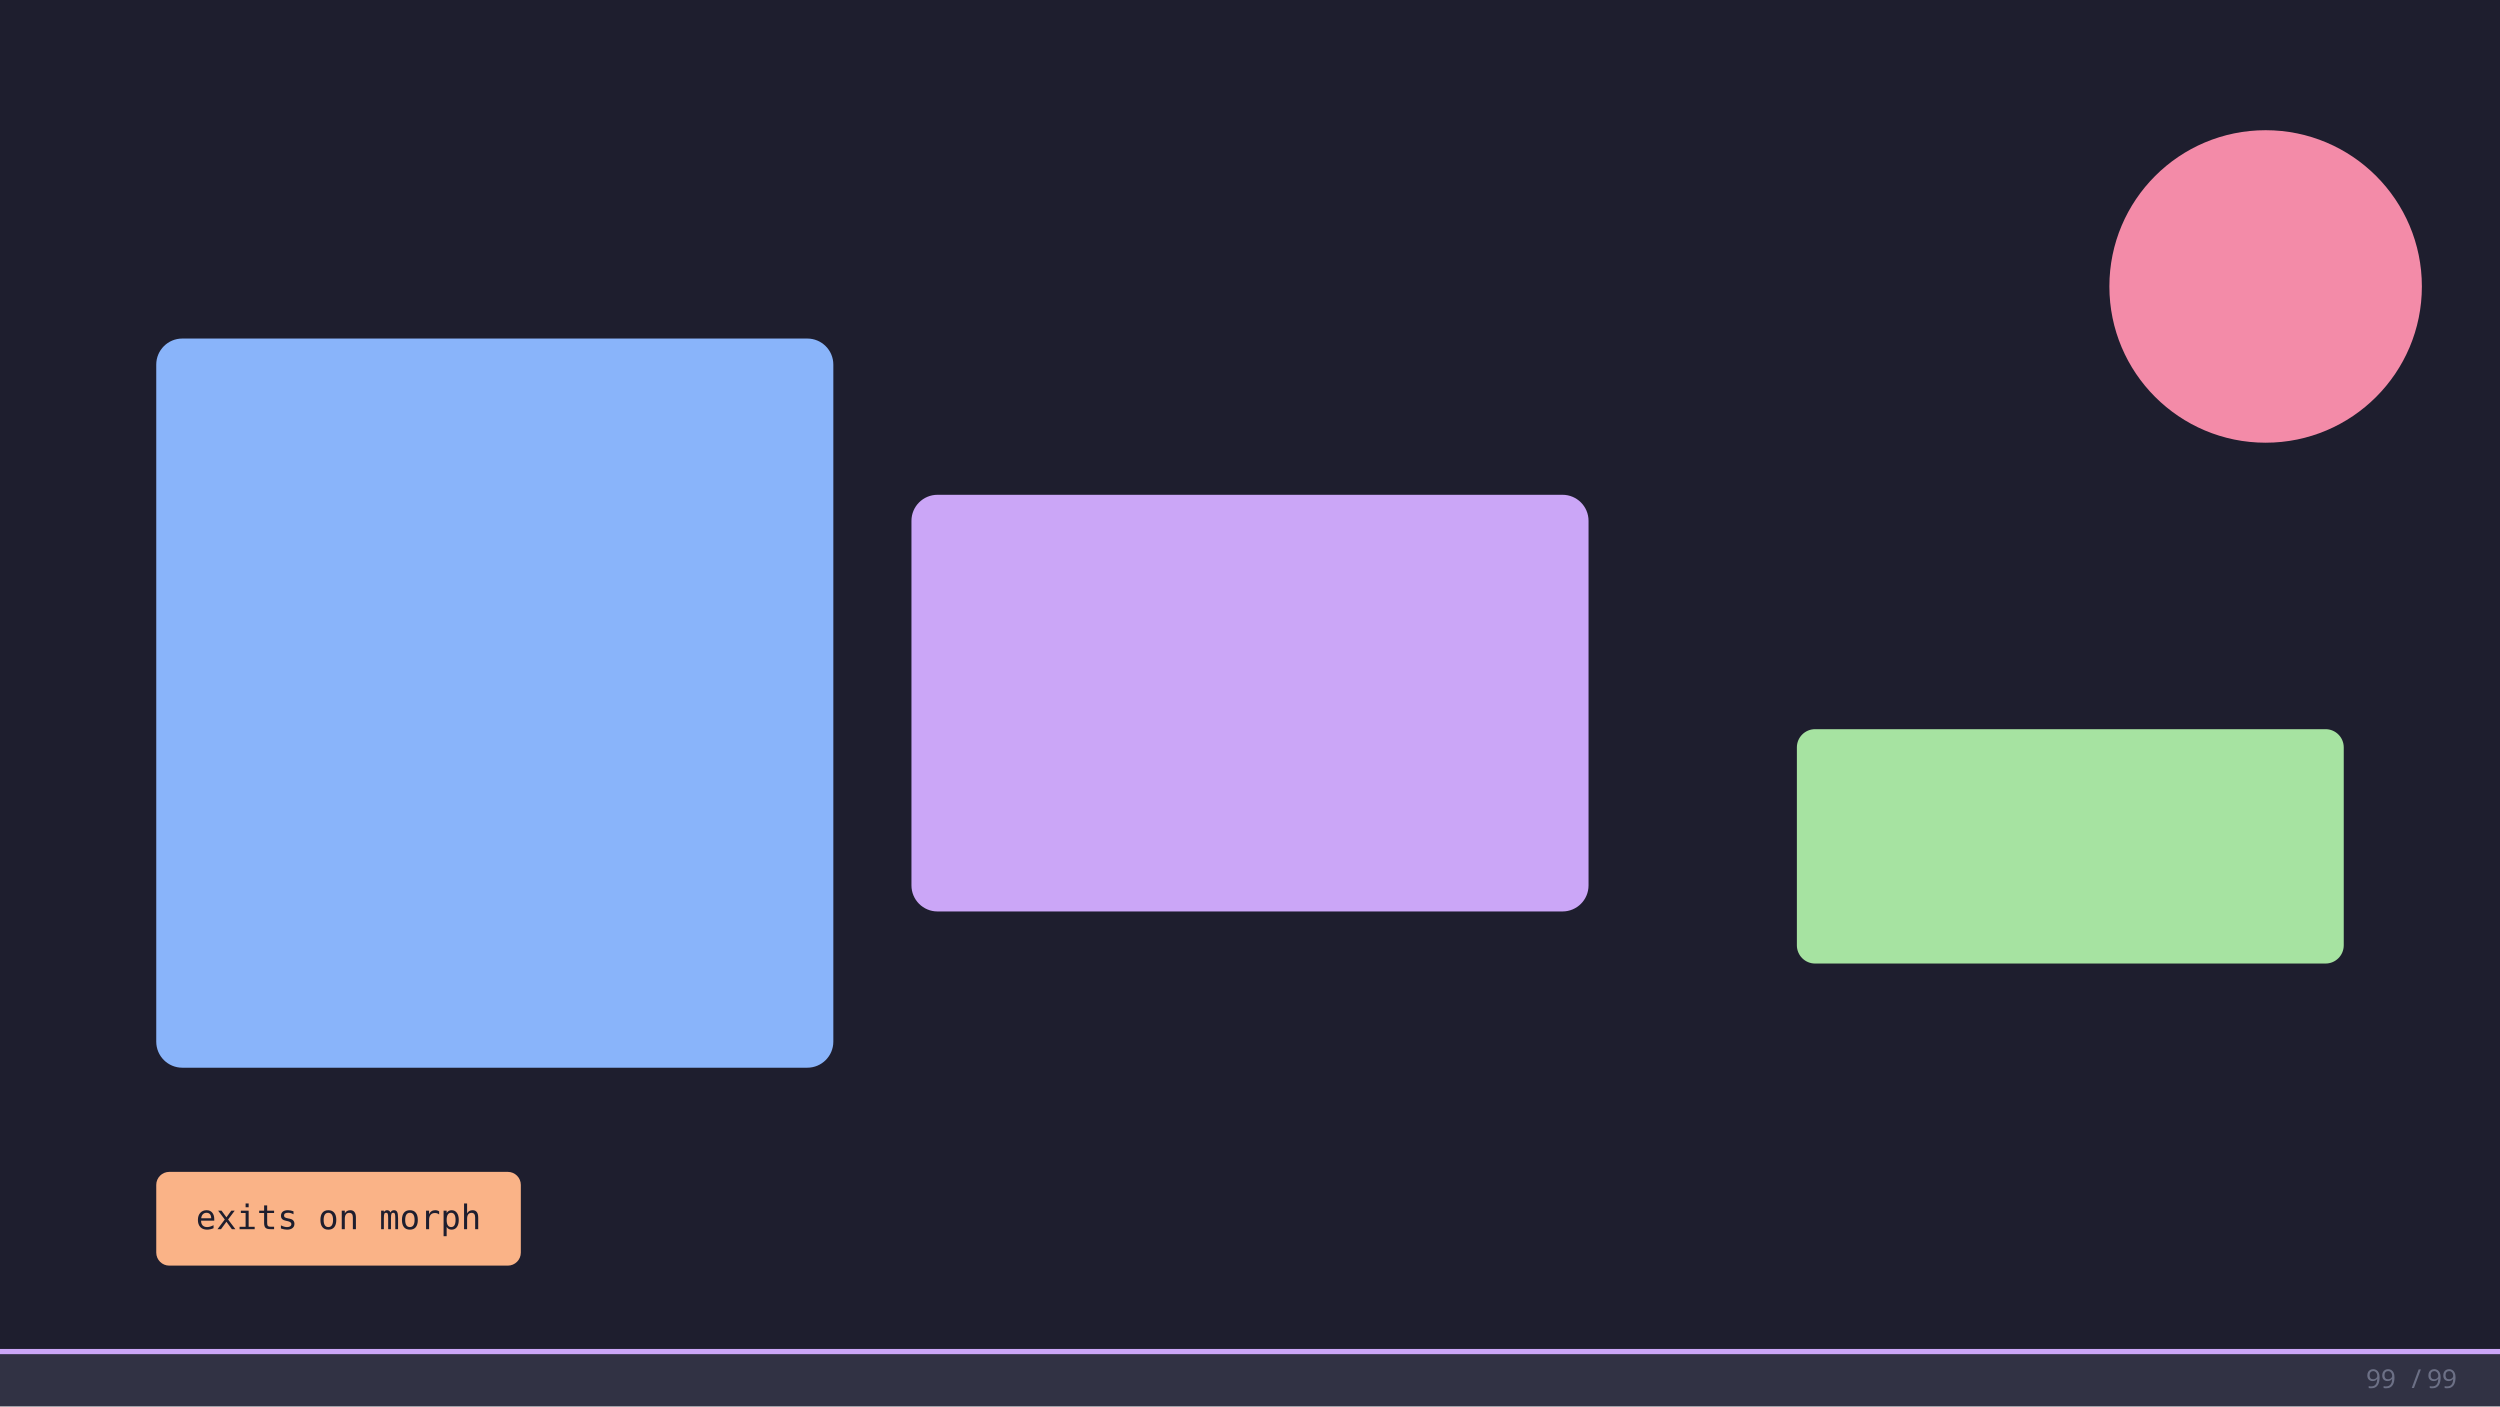
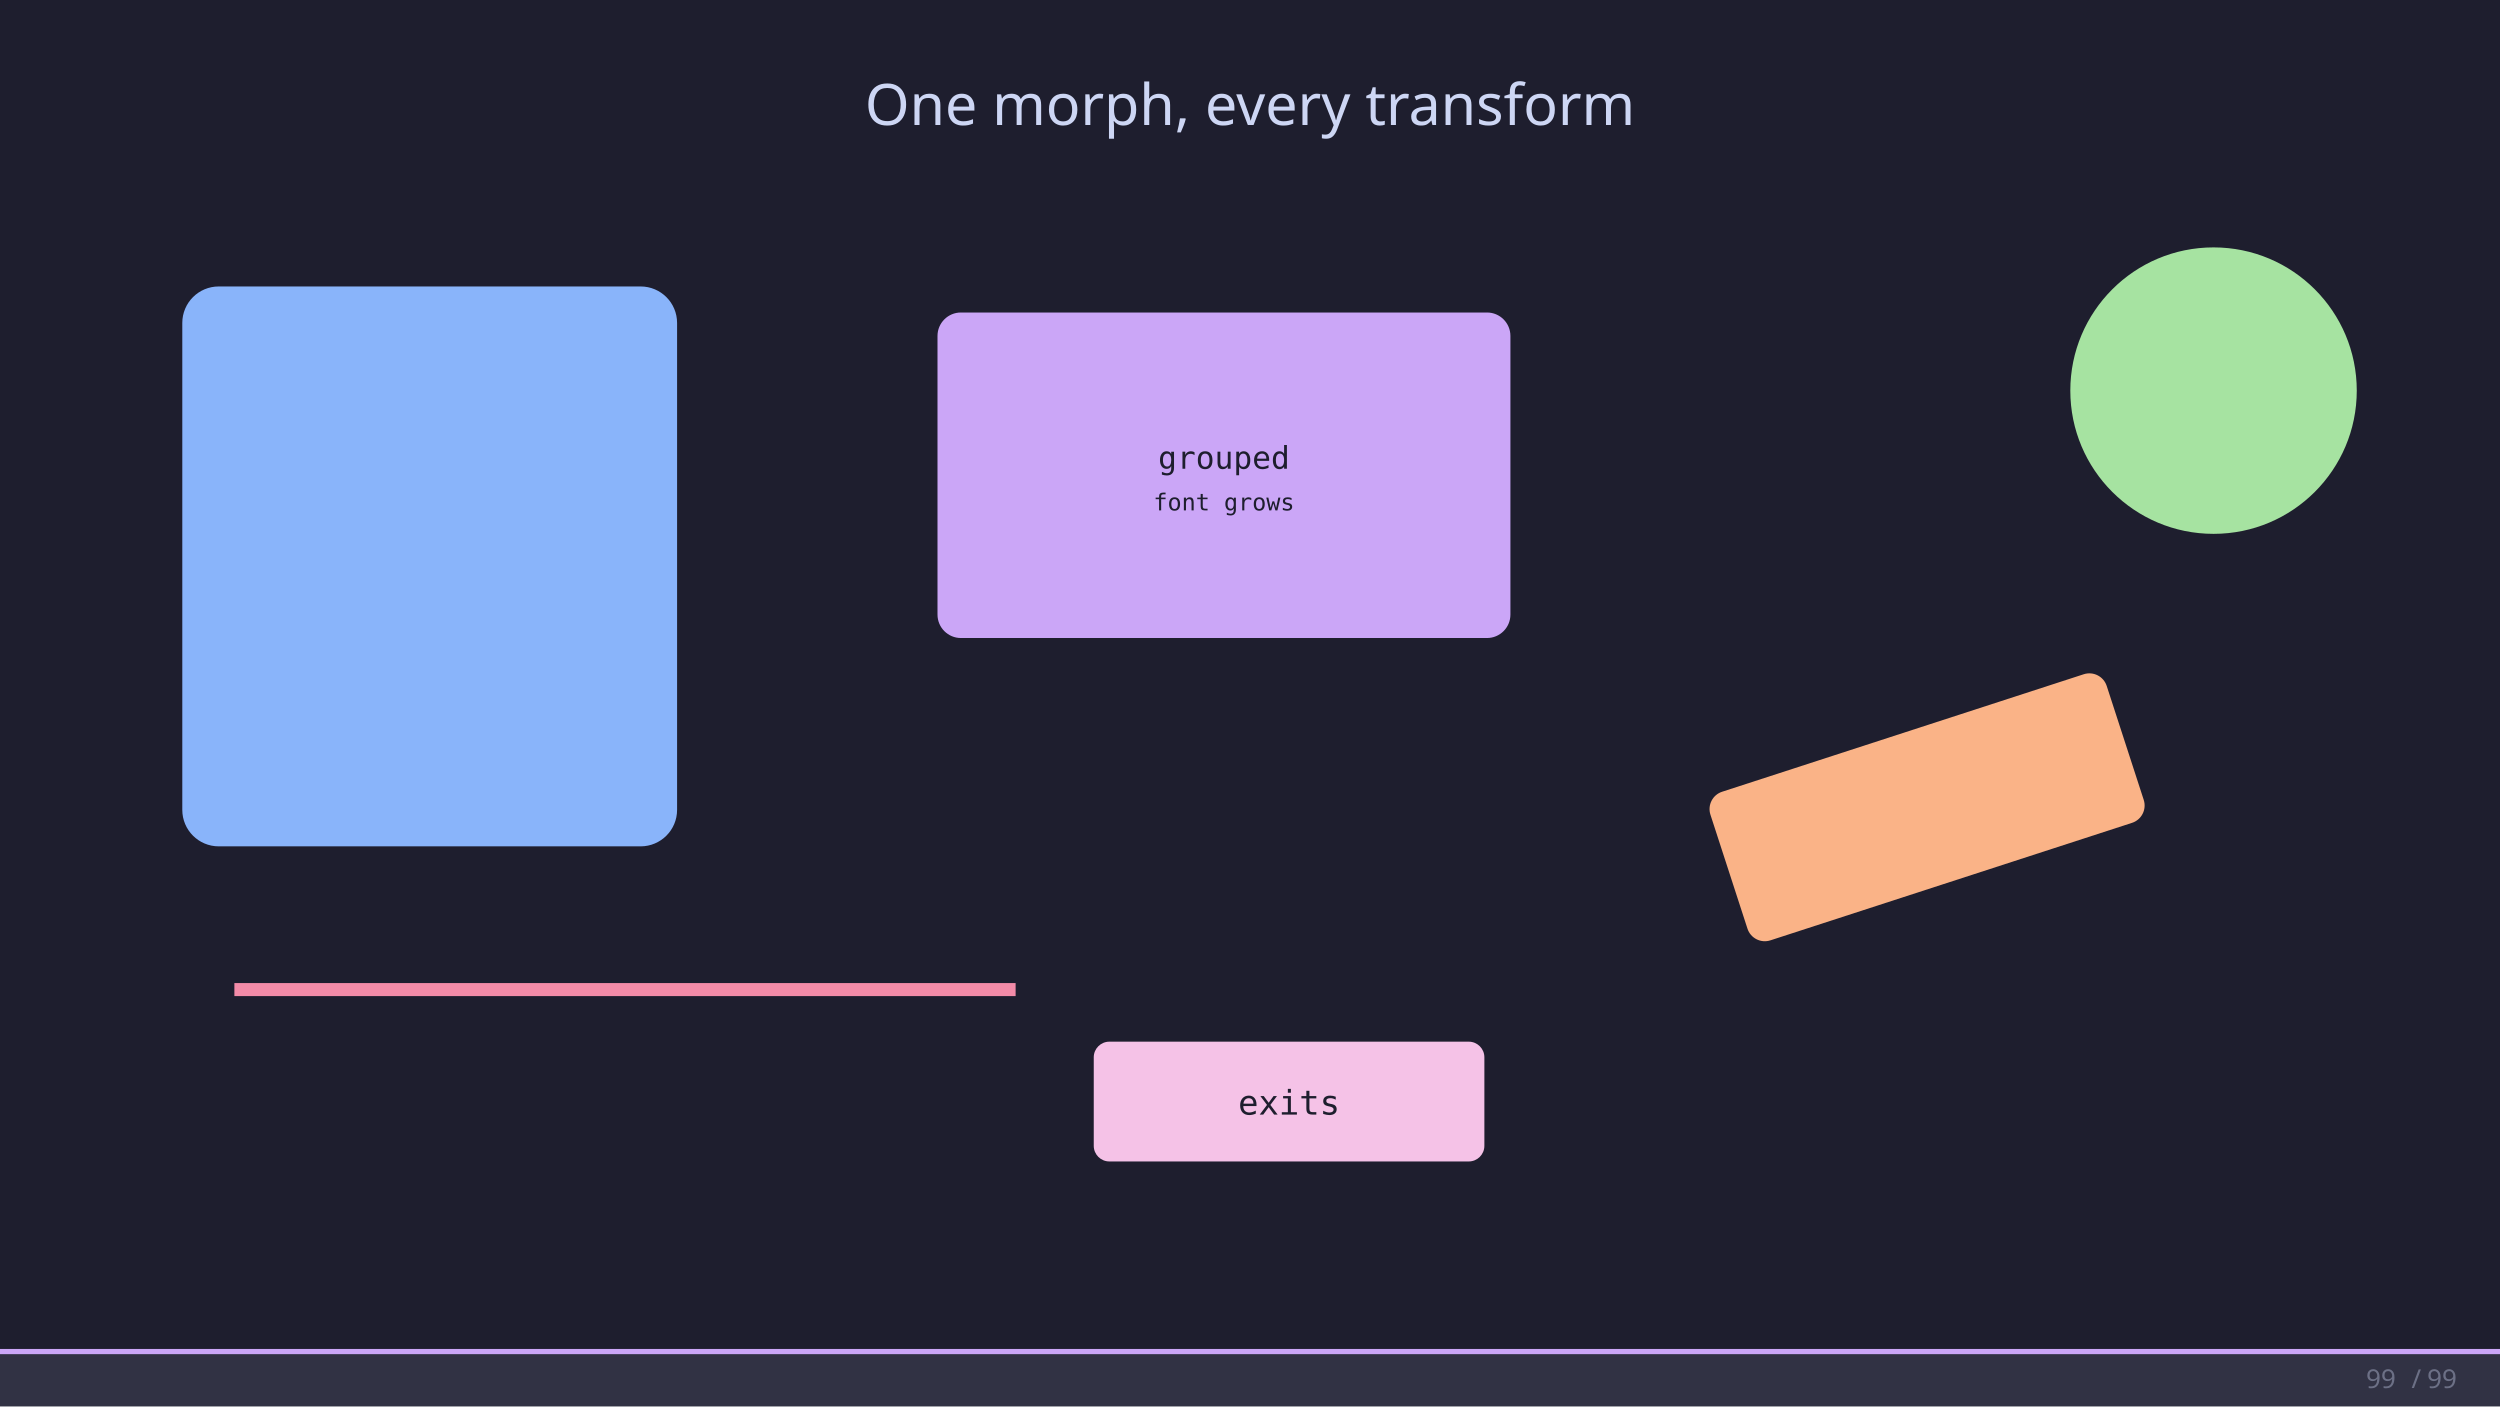
<svg xmlns="http://www.w3.org/2000/svg" xmlns:ns1="urn:inkflow" viewBox="0 0 1920 1080" width="1920" height="1080" ns1:parent="local:main.svg">
  <g ns1:layout-src="local:main.svg" ns1:layout-hash="92687e1c">
    <rect width="1920" height="1080" fill="#1e1e2e" />
    <rect y="1040" width="1920" height="40" fill="#313244" />
    <rect y="1036" width="1920" height="4" fill="#cba6f7" />
    <text id="zone-slide-number" x="1840" y="1066" font-family="sans-serif" font-size="20" fill="#6c7086" text-anchor="end">99</text>
    <text x="1852" y="1066" font-family="sans-serif" font-size="20" fill="#6c7086">/</text>
    <text id="zone-slide-total" x="1864" y="1066" font-family="sans-serif" font-size="20" fill="#6c7086" text-anchor="start">99</text>
  </g>
-   <rect id="box-a" x="120" y="260" width="520" height="560" rx="20" fill="#89b4fa" />
-   <rect id="box-b" x="700" y="380" width="520" height="320" rx="20" fill="#cba6f7" />
-   <rect id="box-c" x="1380" y="560" width="420" height="180" rx="14" fill="#a6e3a1" />
-   <circle id="dot" cx="1740" cy="220" r="120" fill="#f38ba8" />
-   <rect id="exit-only" x="120" y="900" width="280" height="72" rx="10" fill="#fab387" />
-   <text x="260" y="944" text-anchor="middle" font-family="monospace" font-size="26" fill="#1e1e2e">exits on morph</text>
+   <text x="960" y="96" text-anchor="middle" font-family="sans-serif" font-size="44" fill="#cdd6f4">One morph, every transform</text>
+   <rect id="box" x="140" y="220" width="380" height="430" rx="28" fill="#89b4fa" />
+   <g id="grp" transform="translate(720, 240)">
+     <rect width="440" height="250" rx="18" fill="#cba6f7" />
+     <text x="220" y="120" text-anchor="middle" font-family="monospace" font-size="24" fill="#1e1e2e">grouped</text>
+     <text x="220" y="152" text-anchor="middle" font-family="monospace" font-size="18" fill="#1e1e2e">font grows</text>
+   </g>
+   <circle id="dot" cx="1700" cy="300" r="110" fill="#a6e3a1" />
+   <rect id="bar" x="1320" y="560" width="320" height="120" rx="14" fill="#fab387" transform="rotate(-18, 1480, 620)" />
+   <line id="line" x1="180" y1="760" x2="780" y2="760" stroke="#f38ba8" stroke-width="10" />
+   <rect id="exit-only" x="840" y="800" width="300" height="92" rx="12" fill="#f5c2e7" />
+   <text x="990" y="856" text-anchor="middle" font-family="monospace" font-size="26" fill="#1e1e2e">exits</text>
</svg>
